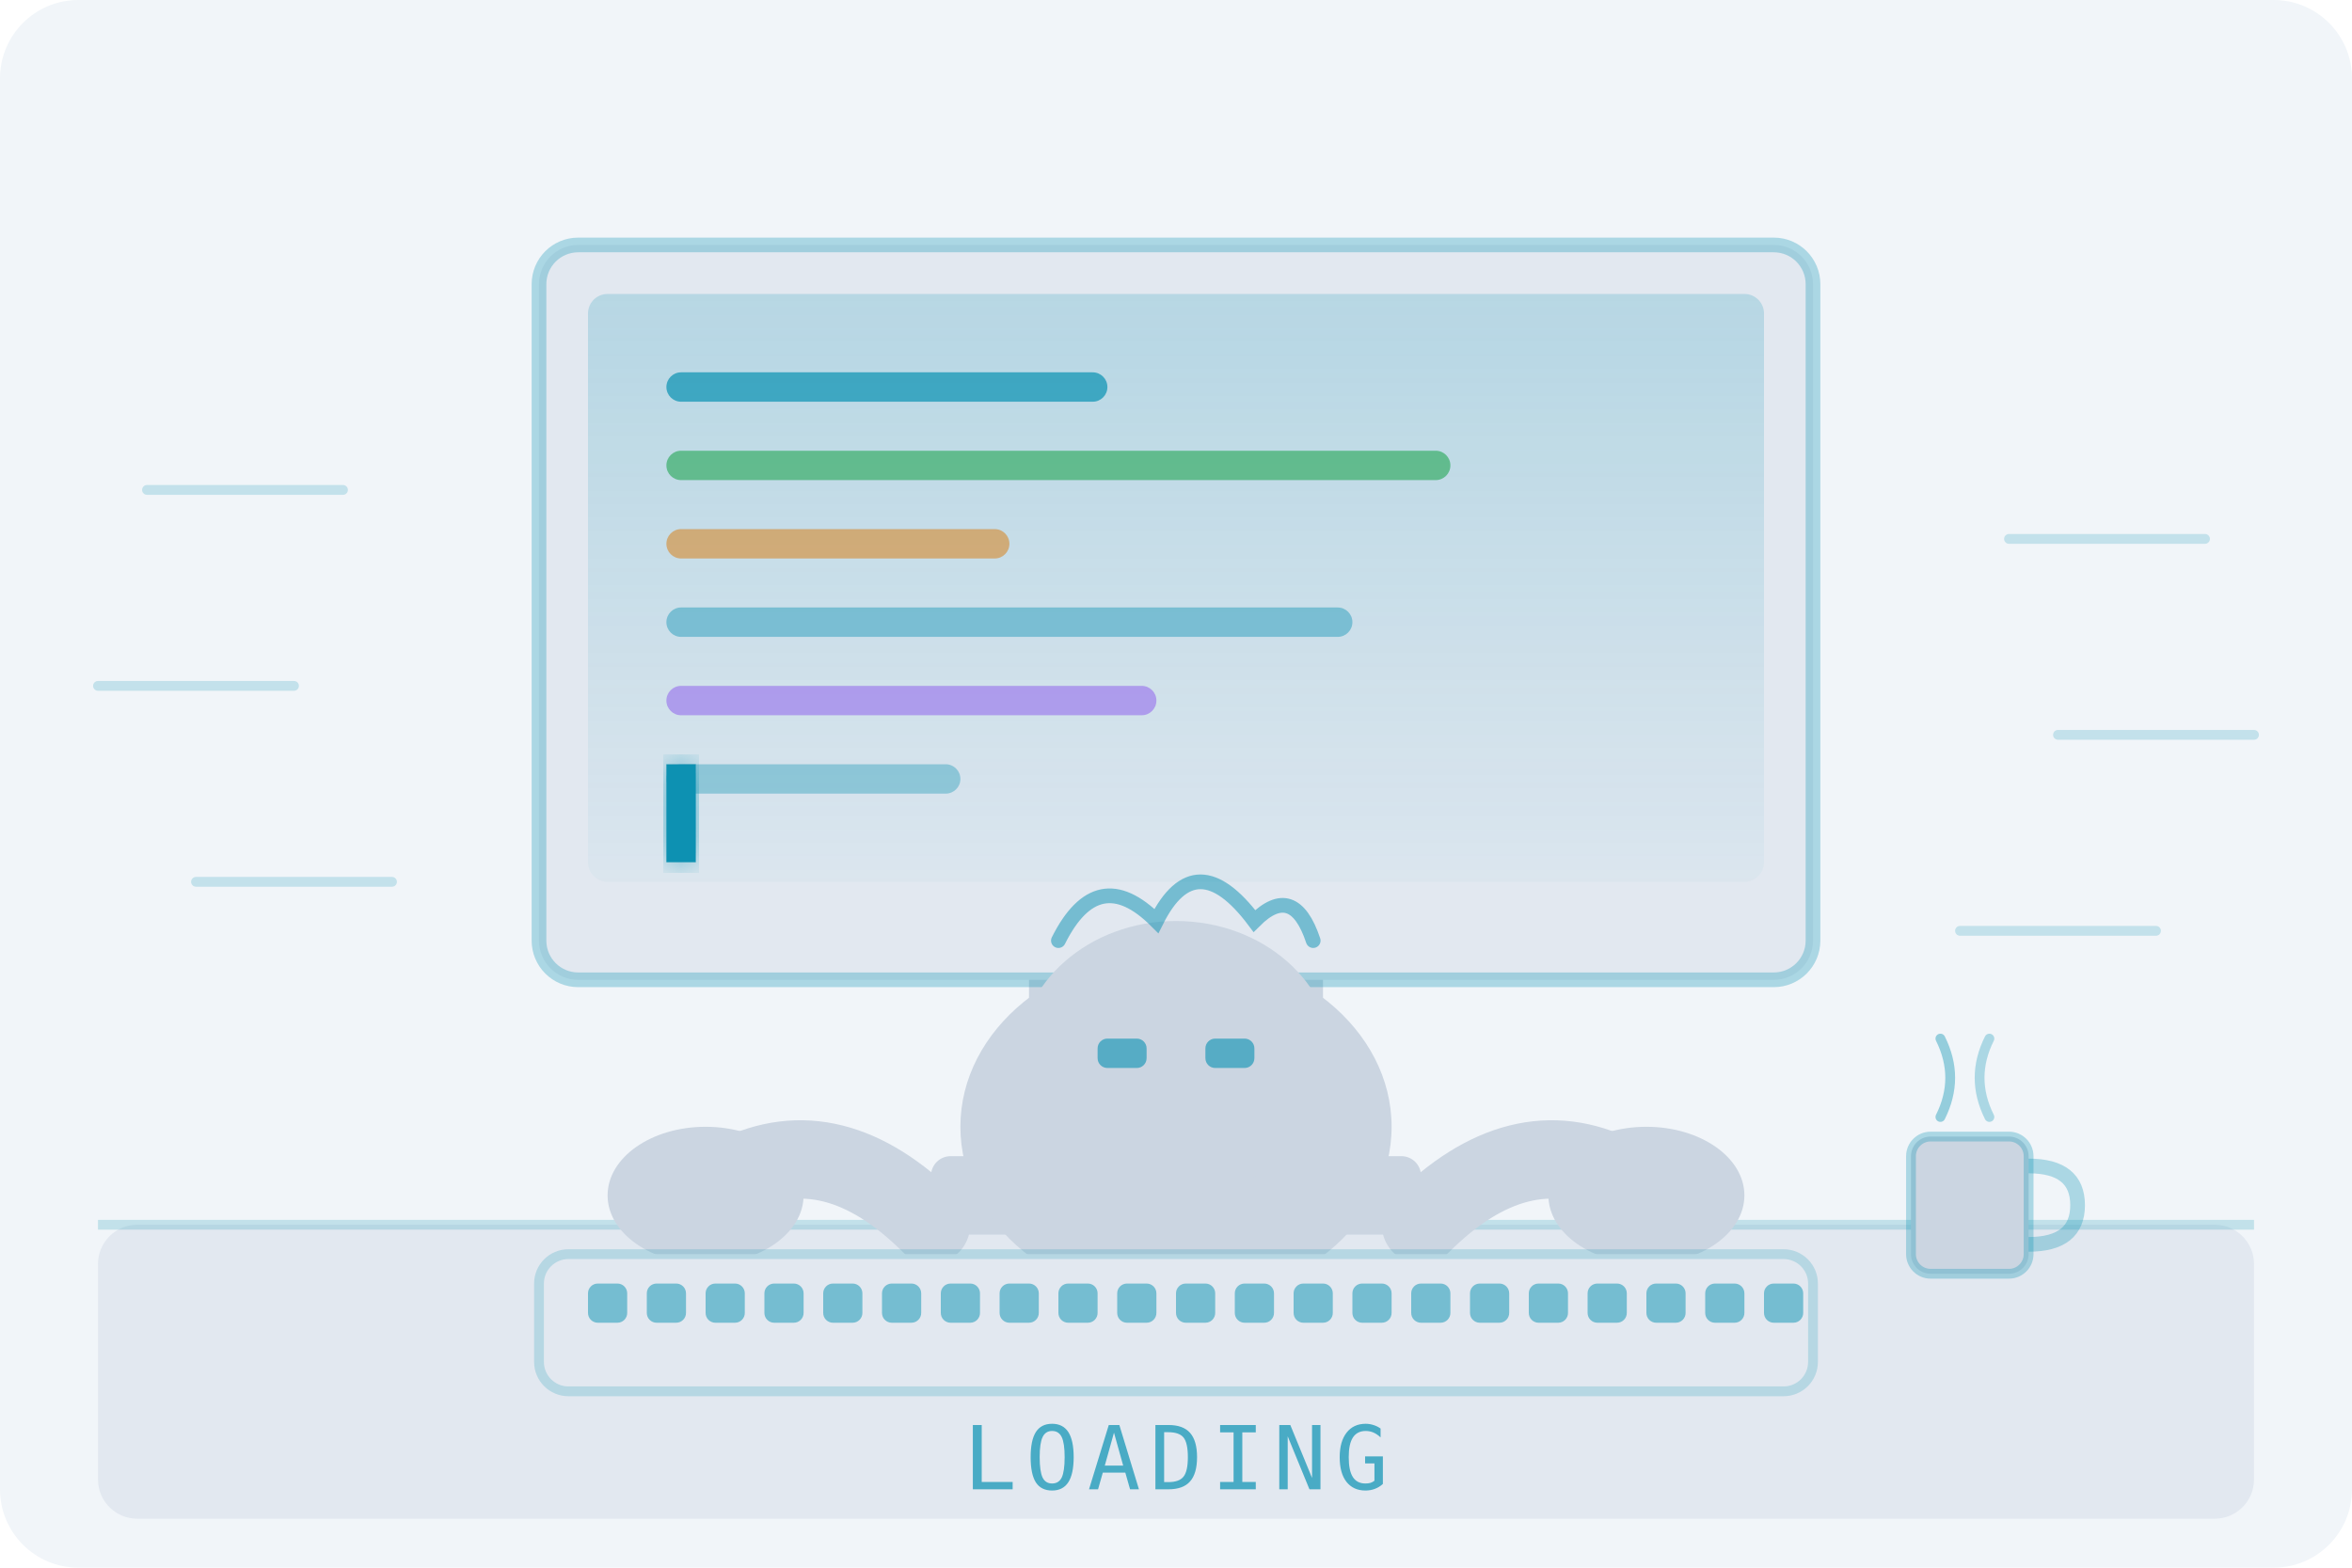
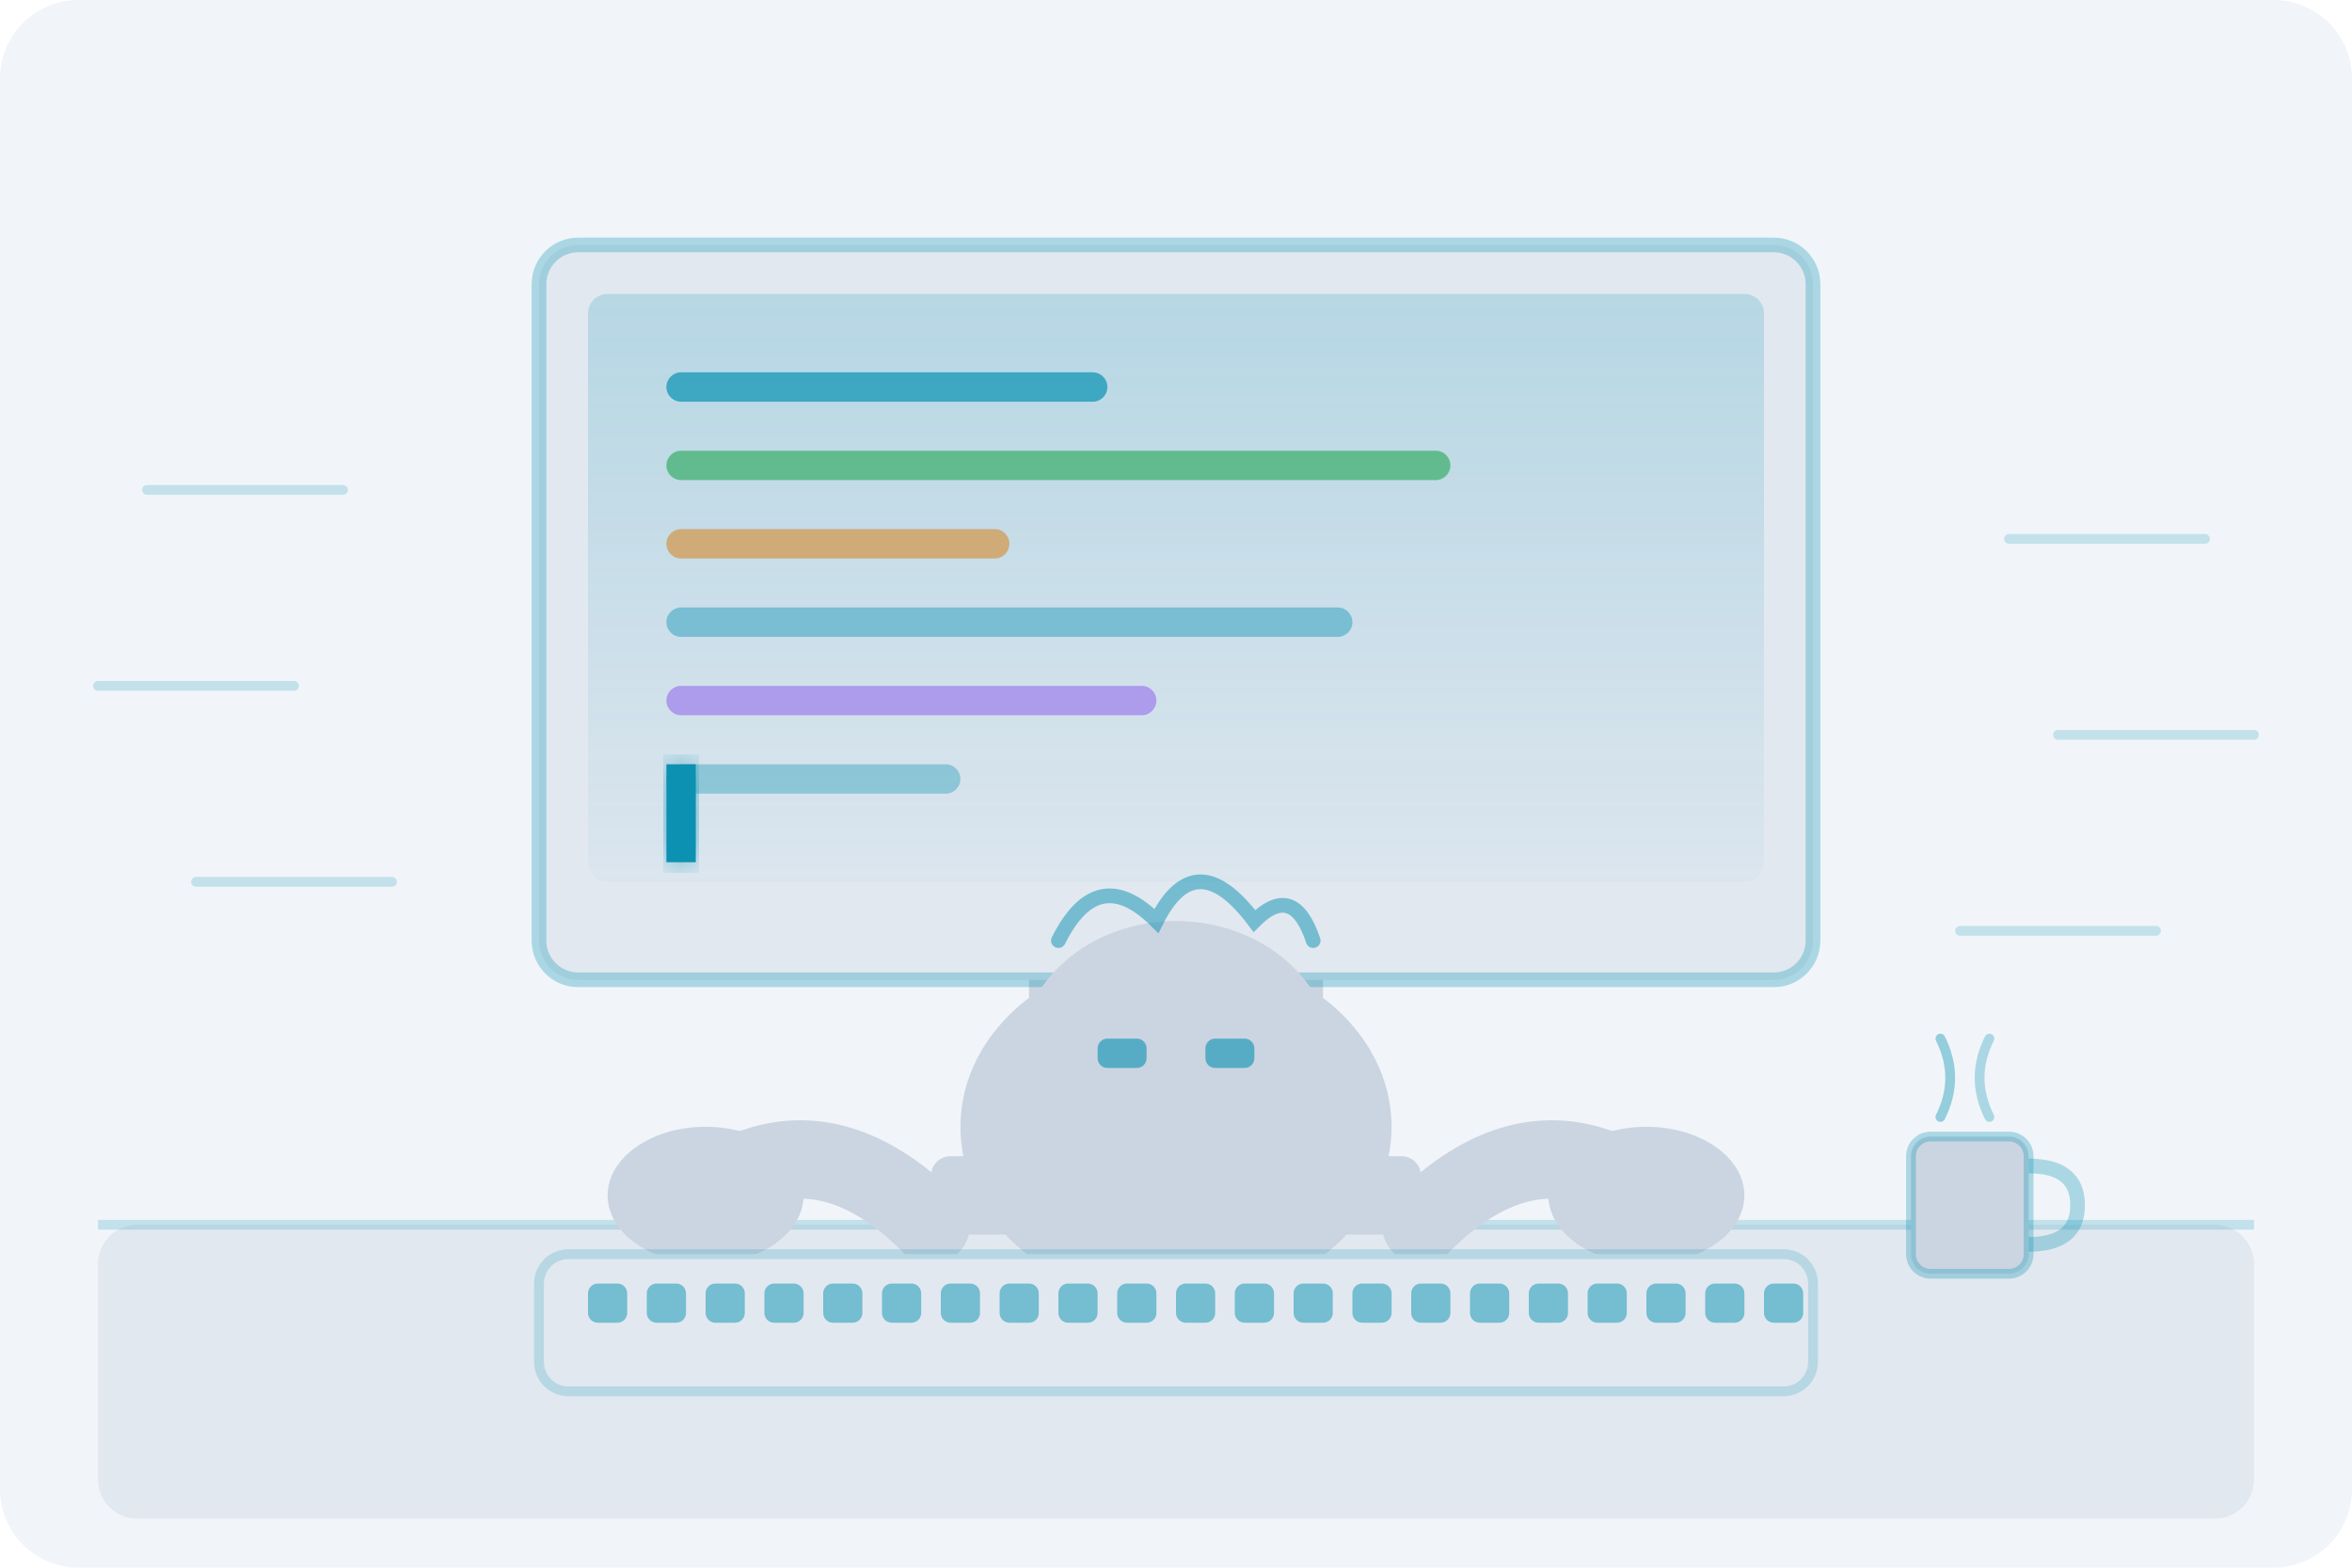
<svg xmlns="http://www.w3.org/2000/svg" viewBox="0 0 240 160" width="240" height="160">
  <defs>
    <linearGradient id="screenGlowLight" x1="0%" y1="0%" x2="0%" y2="100%">
      <stop offset="0%" stop-color="#0891b2" stop-opacity="0.2" />
      <stop offset="100%" stop-color="#0891b2" stop-opacity="0.03" />
    </linearGradient>
    <filter id="glowLight">
      <feGaussianBlur stdDeviation="2" result="coloredBlur" />
      <feMerge>
        <feMergeNode in="coloredBlur" />
        <feMergeNode in="SourceGraphic" />
      </feMerge>
    </filter>
  </defs>
  <rect width="240" height="160" fill="#f1f5f9" rx="8" />
  <rect x="10" y="125" width="220" height="30" fill="#e2e8f0" rx="4" />
  <line x1="10" y1="125" x2="230" y2="125" stroke="#0891b2" stroke-opacity="0.2" stroke-width="1" />
  <rect x="105" y="95" width="30" height="30" fill="#cbd5e1" rx="2" />
  <rect x="95" y="118" width="50" height="8" fill="#cbd5e1" rx="2" />
  <rect x="55" y="25" width="130" height="75" fill="#e2e8f0" stroke="#0891b2" stroke-opacity="0.3" stroke-width="1.5" rx="4" />
  <rect x="60" y="30" width="120" height="60" fill="url(#screenGlowLight)" rx="2" />
  <g opacity="0.7">
    <rect x="68" y="38" width="45" height="3" fill="#0891b2" rx="1.5">
      <animate attributeName="width" values="45;65;50;45" dur="2s" repeatCount="indefinite" />
    </rect>
    <rect x="68" y="46" width="80" height="3" fill="#16a34a" rx="1.5" opacity="0.8">
      <animate attributeName="width" values="80;60;85;80" dur="1.7s" repeatCount="indefinite" />
    </rect>
    <rect x="68" y="54" width="35" height="3" fill="#d97706" rx="1.5" opacity="0.7">
      <animate attributeName="width" values="35;55;40;35" dur="1.5s" repeatCount="indefinite" />
    </rect>
    <rect x="68" y="62" width="70" height="3" fill="#0891b2" rx="1.5" opacity="0.6">
      <animate attributeName="width" values="70;45;75;70" dur="2.2s" repeatCount="indefinite" />
    </rect>
    <rect x="68" y="70" width="50" height="3" fill="#7c3aed" rx="1.5" opacity="0.6">
      <animate attributeName="width" values="50;70;55;50" dur="1.9s" repeatCount="indefinite" />
    </rect>
    <rect x="68" y="78" width="30" height="3" fill="#0891b2" rx="1.5" opacity="0.5">
      <animate attributeName="width" values="30;50;35;30" dur="1.6s" repeatCount="indefinite" />
    </rect>
  </g>
  <rect x="68" y="78" width="3" height="10" fill="#0891b2" filter="url(#glowLight)">
    <animate attributeName="opacity" values="1;0;1" dur="0.8s" repeatCount="indefinite" />
  </rect>
  <ellipse cx="120" cy="115" rx="22" ry="18" fill="#cbd5e1" />
  <ellipse cx="120" cy="108" rx="16" ry="14" fill="#cbd5e1" />
  <path d="M108 96 Q112 88 118 94 Q122 86 128 94 Q132 90 134 96" fill="none" stroke="#0891b2" stroke-width="1.5" stroke-opacity="0.5" stroke-linecap="round" />
  <rect x="112" y="106" width="5" height="3" fill="#0891b2" opacity="0.6" rx="1">
    <animate attributeName="opacity" values="0.6;0.9;0.6" dur="3s" repeatCount="indefinite" />
  </rect>
  <rect x="123" y="106" width="5" height="3" fill="#0891b2" opacity="0.6" rx="1">
    <animate attributeName="opacity" values="0.6;0.9;0.6" dur="3s" begin="0.5s" repeatCount="indefinite" />
  </rect>
  <path d="M95 125 Q85 115 75 120" fill="none" stroke="#cbd5e1" stroke-width="8" stroke-linecap="round" />
  <path d="M145 125 Q155 115 165 120" fill="none" stroke="#cbd5e1" stroke-width="8" stroke-linecap="round" />
  <g>
    <ellipse cx="72" cy="122" rx="10" ry="7" fill="#cbd5e1" />
    <rect x="64" y="118" width="3" height="8" fill="#cbd5e1" rx="1.5">
      <animateTransform attributeName="transform" type="translate" values="0 0;0 4;0 0" dur="0.15s" repeatCount="indefinite" />
    </rect>
    <rect x="68" y="117" width="3" height="9" fill="#cbd5e1" rx="1.5">
      <animateTransform attributeName="transform" type="translate" values="0 0;0 5;0 0" dur="0.12s" begin="0.03s" repeatCount="indefinite" />
    </rect>
    <rect x="72" y="116" width="3" height="10" fill="#cbd5e1" rx="1.5">
      <animateTransform attributeName="transform" type="translate" values="0 0;0 4;0 0" dur="0.18s" begin="0.06s" repeatCount="indefinite" />
    </rect>
    <rect x="76" y="117" width="3" height="9" fill="#cbd5e1" rx="1.5">
      <animateTransform attributeName="transform" type="translate" values="0 0;0 5;0 0" dur="0.14s" begin="0.09s" repeatCount="indefinite" />
    </rect>
  </g>
  <g>
    <ellipse cx="168" cy="122" rx="10" ry="7" fill="#cbd5e1" />
    <rect x="160" y="117" width="3" height="9" fill="#cbd5e1" rx="1.5">
      <animateTransform attributeName="transform" type="translate" values="0 0;0 5;0 0" dur="0.13s" begin="0.02s" repeatCount="indefinite" />
    </rect>
    <rect x="164" y="116" width="3" height="10" fill="#cbd5e1" rx="1.5">
      <animateTransform attributeName="transform" type="translate" values="0 0;0 4;0 0" dur="0.17s" begin="0.05s" repeatCount="indefinite" />
    </rect>
    <rect x="168" y="117" width="3" height="9" fill="#cbd5e1" rx="1.5">
      <animateTransform attributeName="transform" type="translate" values="0 0;0 5;0 0" dur="0.11s" begin="0.08s" repeatCount="indefinite" />
    </rect>
    <rect x="172" y="118" width="3" height="8" fill="#cbd5e1" rx="1.5">
      <animateTransform attributeName="transform" type="translate" values="0 0;0 4;0 0" dur="0.16s" begin="0.11s" repeatCount="indefinite" />
    </rect>
  </g>
  <rect x="55" y="128" width="130" height="14" fill="#e2e8f0" stroke="#0891b2" stroke-opacity="0.2" stroke-width="1" rx="3" />
  <g fill="#0891b2" opacity="0.5">
    <rect x="60" y="131" width="4" height="4" rx="1">
      <animate attributeName="opacity" values="0.5;1;0.5" dur="0.2s" repeatCount="indefinite" />
    </rect>
    <rect x="66" y="131" width="4" height="4" rx="1">
      <animate attributeName="opacity" values="0.5;1;0.5" dur="0.25s" begin="0.05s" repeatCount="indefinite" />
    </rect>
    <rect x="72" y="131" width="4" height="4" rx="1">
      <animate attributeName="opacity" values="0.5;1;0.5" dur="0.18s" begin="0.1s" repeatCount="indefinite" />
    </rect>
    <rect x="78" y="131" width="4" height="4" rx="1">
      <animate attributeName="opacity" values="0.5;1;0.5" dur="0.22s" begin="0.03s" repeatCount="indefinite" />
    </rect>
    <rect x="84" y="131" width="4" height="4" rx="1">
      <animate attributeName="opacity" values="0.5;1;0.5" dur="0.15s" begin="0.08s" repeatCount="indefinite" />
    </rect>
    <rect x="90" y="131" width="4" height="4" rx="1">
      <animate attributeName="opacity" values="0.5;1;0.5" dur="0.19s" begin="0.12s" repeatCount="indefinite" />
    </rect>
    <rect x="96" y="131" width="4" height="4" rx="1">
      <animate attributeName="opacity" values="0.5;1;0.5" dur="0.21s" begin="0.06s" repeatCount="indefinite" />
    </rect>
    <rect x="102" y="131" width="4" height="4" rx="1">
      <animate attributeName="opacity" values="0.5;1;0.5" dur="0.17s" begin="0.14s" repeatCount="indefinite" />
    </rect>
    <rect x="108" y="131" width="4" height="4" rx="1">
      <animate attributeName="opacity" values="0.5;1;0.5" dur="0.23s" begin="0.02s" repeatCount="indefinite" />
    </rect>
    <rect x="114" y="131" width="4" height="4" rx="1">
      <animate attributeName="opacity" values="0.5;1;0.5" dur="0.14s" begin="0.09s" repeatCount="indefinite" />
    </rect>
    <rect x="120" y="131" width="4" height="4" rx="1">
      <animate attributeName="opacity" values="0.5;1;0.5" dur="0.2s" begin="0.07s" repeatCount="indefinite" />
    </rect>
    <rect x="126" y="131" width="4" height="4" rx="1">
      <animate attributeName="opacity" values="0.5;1;0.5" dur="0.16s" begin="0.11s" repeatCount="indefinite" />
    </rect>
    <rect x="132" y="131" width="4" height="4" rx="1">
      <animate attributeName="opacity" values="0.5;1;0.5" dur="0.24s" begin="0.04s" repeatCount="indefinite" />
    </rect>
    <rect x="138" y="131" width="4" height="4" rx="1">
      <animate attributeName="opacity" values="0.5;1;0.5" dur="0.13s" begin="0.13s" repeatCount="indefinite" />
    </rect>
    <rect x="144" y="131" width="4" height="4" rx="1">
      <animate attributeName="opacity" values="0.5;1;0.5" dur="0.19s" begin="0.01s" repeatCount="indefinite" />
    </rect>
    <rect x="150" y="131" width="4" height="4" rx="1">
      <animate attributeName="opacity" values="0.5;1;0.5" dur="0.21s" begin="0.1s" repeatCount="indefinite" />
    </rect>
    <rect x="156" y="131" width="4" height="4" rx="1">
      <animate attributeName="opacity" values="0.5;1;0.5" dur="0.15s" begin="0.15s" repeatCount="indefinite" />
    </rect>
    <rect x="162" y="131" width="4" height="4" rx="1">
      <animate attributeName="opacity" values="0.5;1;0.5" dur="0.18s" begin="0.06s" repeatCount="indefinite" />
    </rect>
    <rect x="168" y="131" width="4" height="4" rx="1">
      <animate attributeName="opacity" values="0.5;1;0.5" dur="0.22s" begin="0.12s" repeatCount="indefinite" />
    </rect>
    <rect x="174" y="131" width="4" height="4" rx="1">
      <animate attributeName="opacity" values="0.5;1;0.5" dur="0.17s" begin="0.08s" repeatCount="indefinite" />
    </rect>
    <rect x="180" y="131" width="4" height="4" rx="1">
      <animate attributeName="opacity" values="0.5;1;0.5" dur="0.2s" begin="0.03s" repeatCount="indefinite" />
    </rect>
  </g>
  <g transform="translate(195, 108)">
    <rect x="0" y="8" width="12" height="14" fill="#cbd5e1" stroke="#0891b2" stroke-opacity="0.3" stroke-width="1" rx="2" />
    <path d="M12 11 Q17 11 17 15 Q17 19 12 19" fill="none" stroke="#0891b2" stroke-opacity="0.3" stroke-width="1.5" />
    <path d="M3 6 Q5 2 3 -2" fill="none" stroke="#0891b2" stroke-opacity="0.4" stroke-width="1" stroke-linecap="round">
      <animate attributeName="d" values="M3 6 Q5 2 3 -2;M3 5 Q1 1 3 -3;M3 6 Q5 2 3 -2" dur="2s" repeatCount="indefinite" />
      <animate attributeName="opacity" values="0.4;0.15;0.4" dur="2s" repeatCount="indefinite" />
    </path>
    <path d="M8 6 Q6 2 8 -2" fill="none" stroke="#0891b2" stroke-opacity="0.3" stroke-width="1" stroke-linecap="round">
      <animate attributeName="d" values="M8 6 Q6 2 8 -2;M8 5 Q10 1 8 -3;M8 6 Q6 2 8 -2" dur="2.5s" repeatCount="indefinite" />
      <animate attributeName="opacity" values="0.3;0;0.3" dur="2.5s" repeatCount="indefinite" />
    </path>
  </g>
  <g stroke="#0891b2" stroke-width="1" stroke-linecap="round" opacity="0.2">
    <line x1="15" y1="50" x2="35" y2="50">
      <animate attributeName="x1" values="15;5;15" dur="0.4s" repeatCount="indefinite" />
      <animate attributeName="opacity" values="0.2;0;0.2" dur="0.4s" repeatCount="indefinite" />
    </line>
    <line x1="10" y1="70" x2="30" y2="70">
      <animate attributeName="x1" values="10;0;10" dur="0.35s" begin="0.1s" repeatCount="indefinite" />
      <animate attributeName="opacity" values="0.2;0;0.2" dur="0.35s" begin="0.1s" repeatCount="indefinite" />
    </line>
    <line x1="20" y1="90" x2="40" y2="90">
      <animate attributeName="x1" values="20;10;20" dur="0.5s" begin="0.2s" repeatCount="indefinite" />
      <animate attributeName="opacity" values="0.2;0;0.2" dur="0.5s" begin="0.2s" repeatCount="indefinite" />
    </line>
  </g>
  <g stroke="#0891b2" stroke-width="1" stroke-linecap="round" opacity="0.2">
    <line x1="225" y1="55" x2="205" y2="55">
      <animate attributeName="x1" values="225;235;225" dur="0.45s" repeatCount="indefinite" />
      <animate attributeName="opacity" values="0.2;0;0.2" dur="0.45s" repeatCount="indefinite" />
    </line>
    <line x1="230" y1="75" x2="210" y2="75">
      <animate attributeName="x1" values="230;240;230" dur="0.38s" begin="0.08s" repeatCount="indefinite" />
      <animate attributeName="opacity" values="0.2;0;0.2" dur="0.38s" begin="0.08s" repeatCount="indefinite" />
    </line>
    <line x1="220" y1="95" x2="200" y2="95">
      <animate attributeName="x1" values="220;230;220" dur="0.42s" begin="0.15s" repeatCount="indefinite" />
      <animate attributeName="opacity" values="0.2;0;0.2" dur="0.42s" begin="0.15s" repeatCount="indefinite" />
    </line>
  </g>
-   <text x="120" y="152" text-anchor="middle" font-family="'Space Mono', monospace" font-size="9" fill="#0891b2" opacity="0.7" letter-spacing="0.1em">LOADING</text>
</svg>
